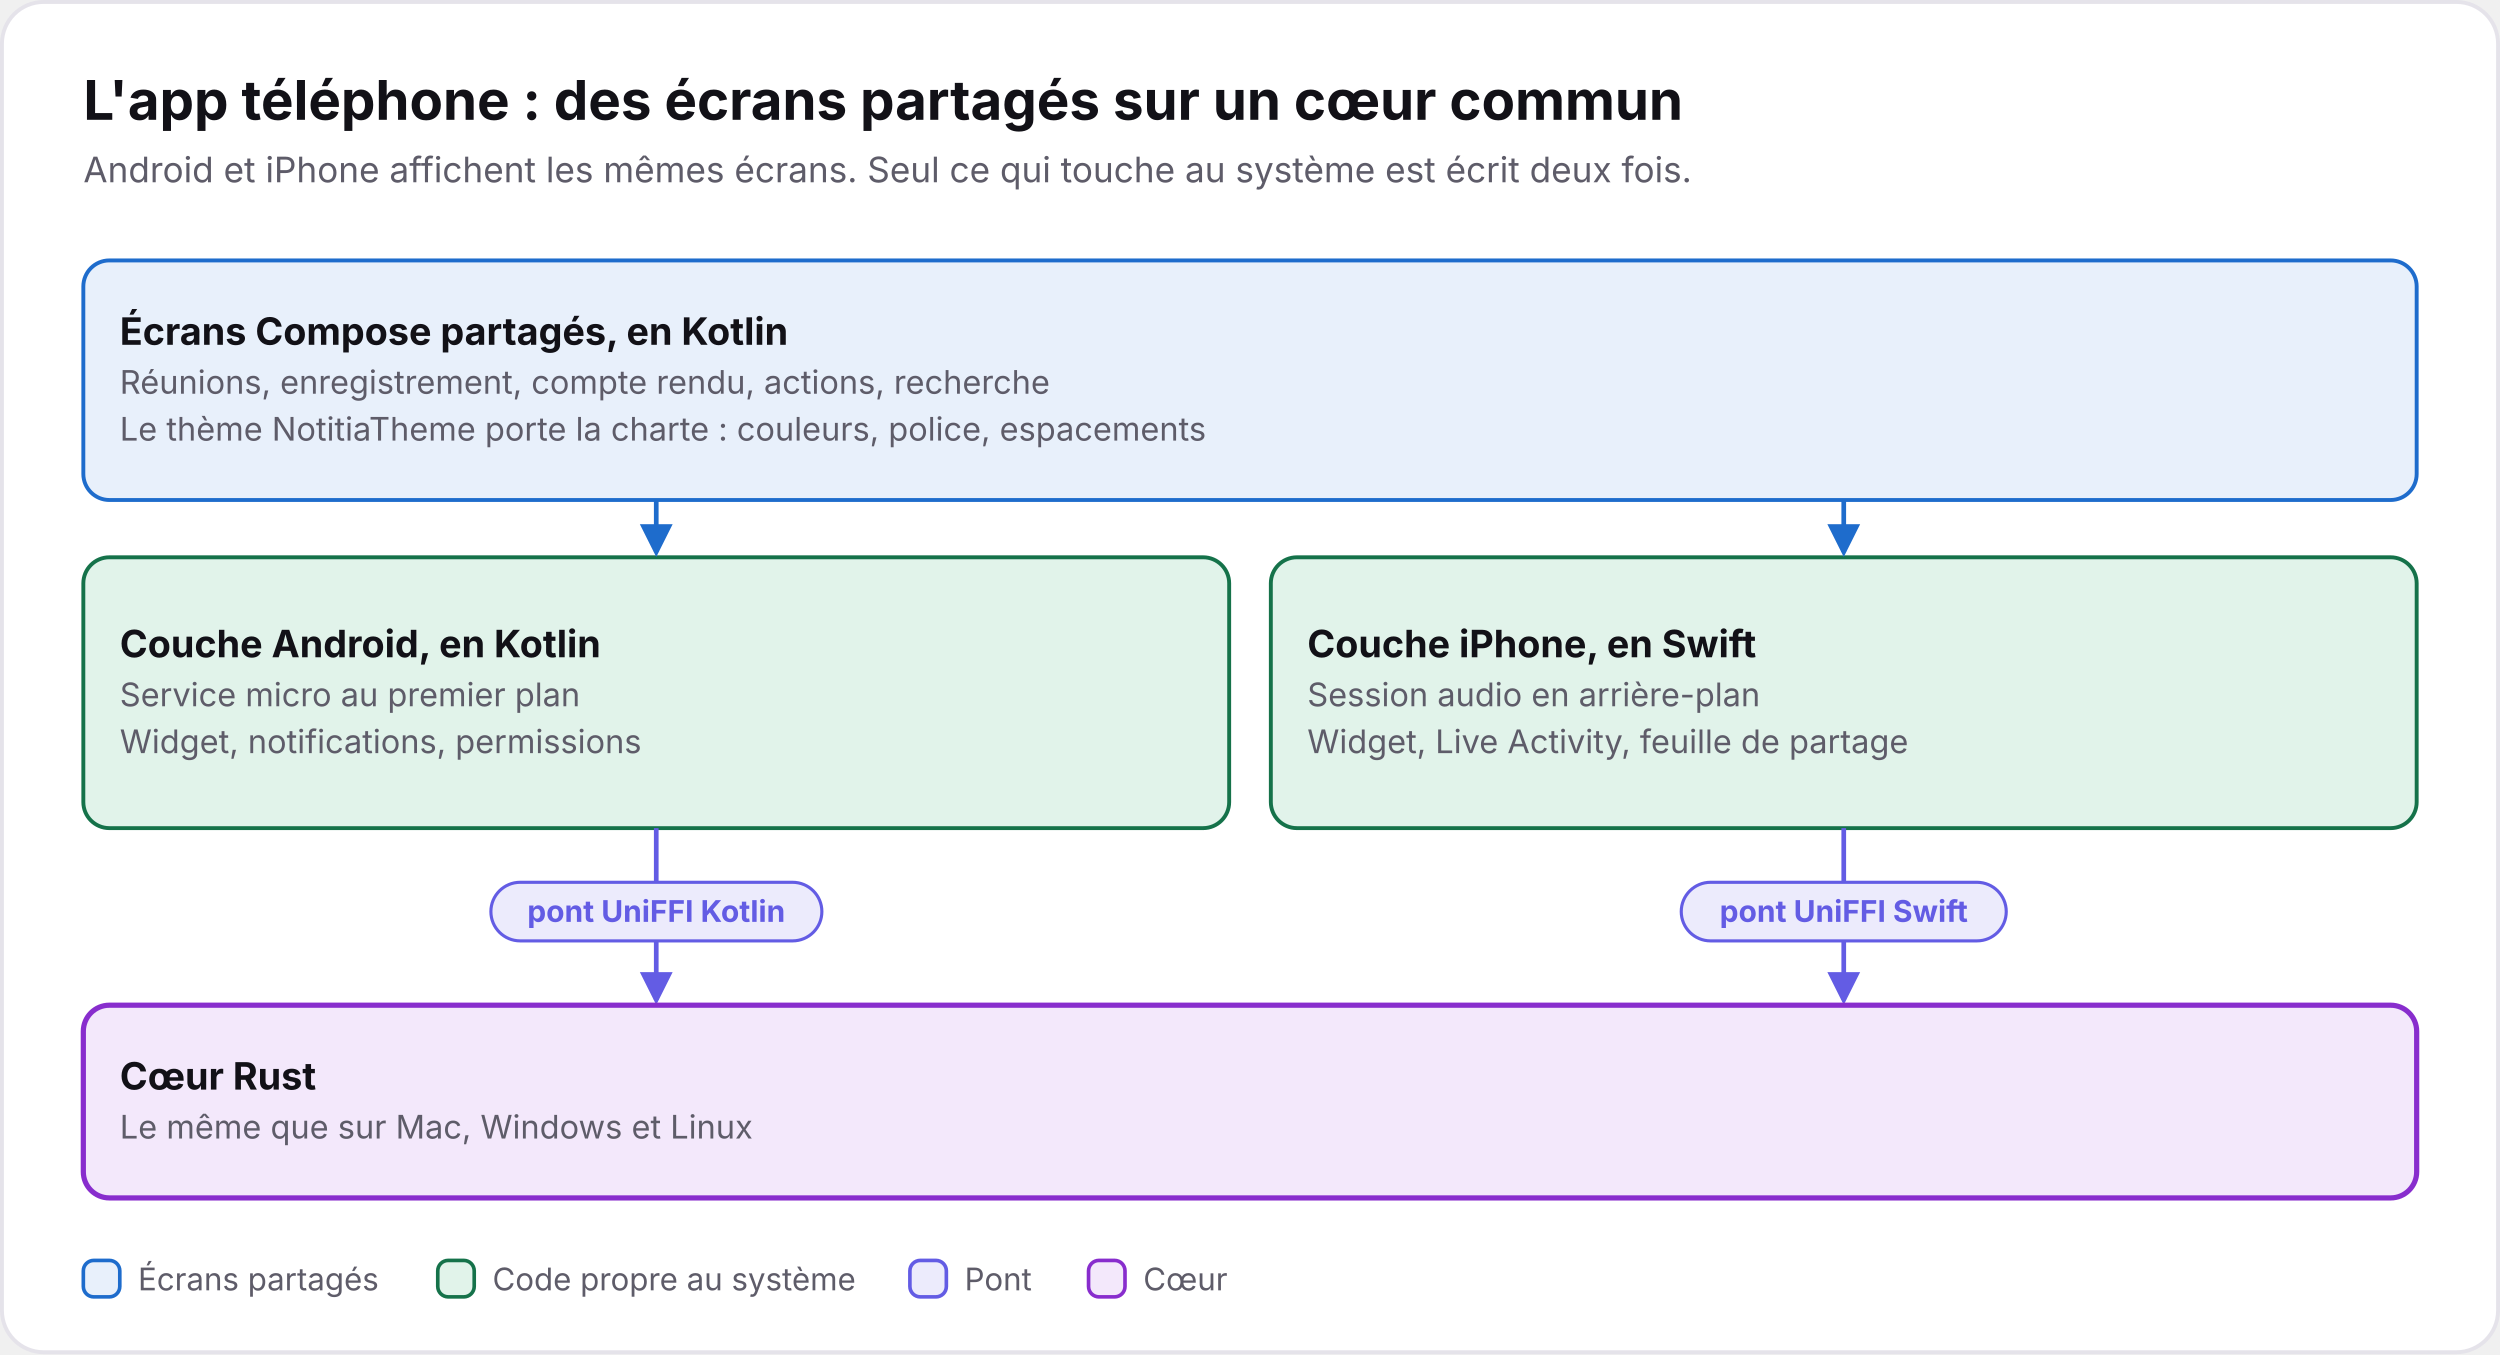
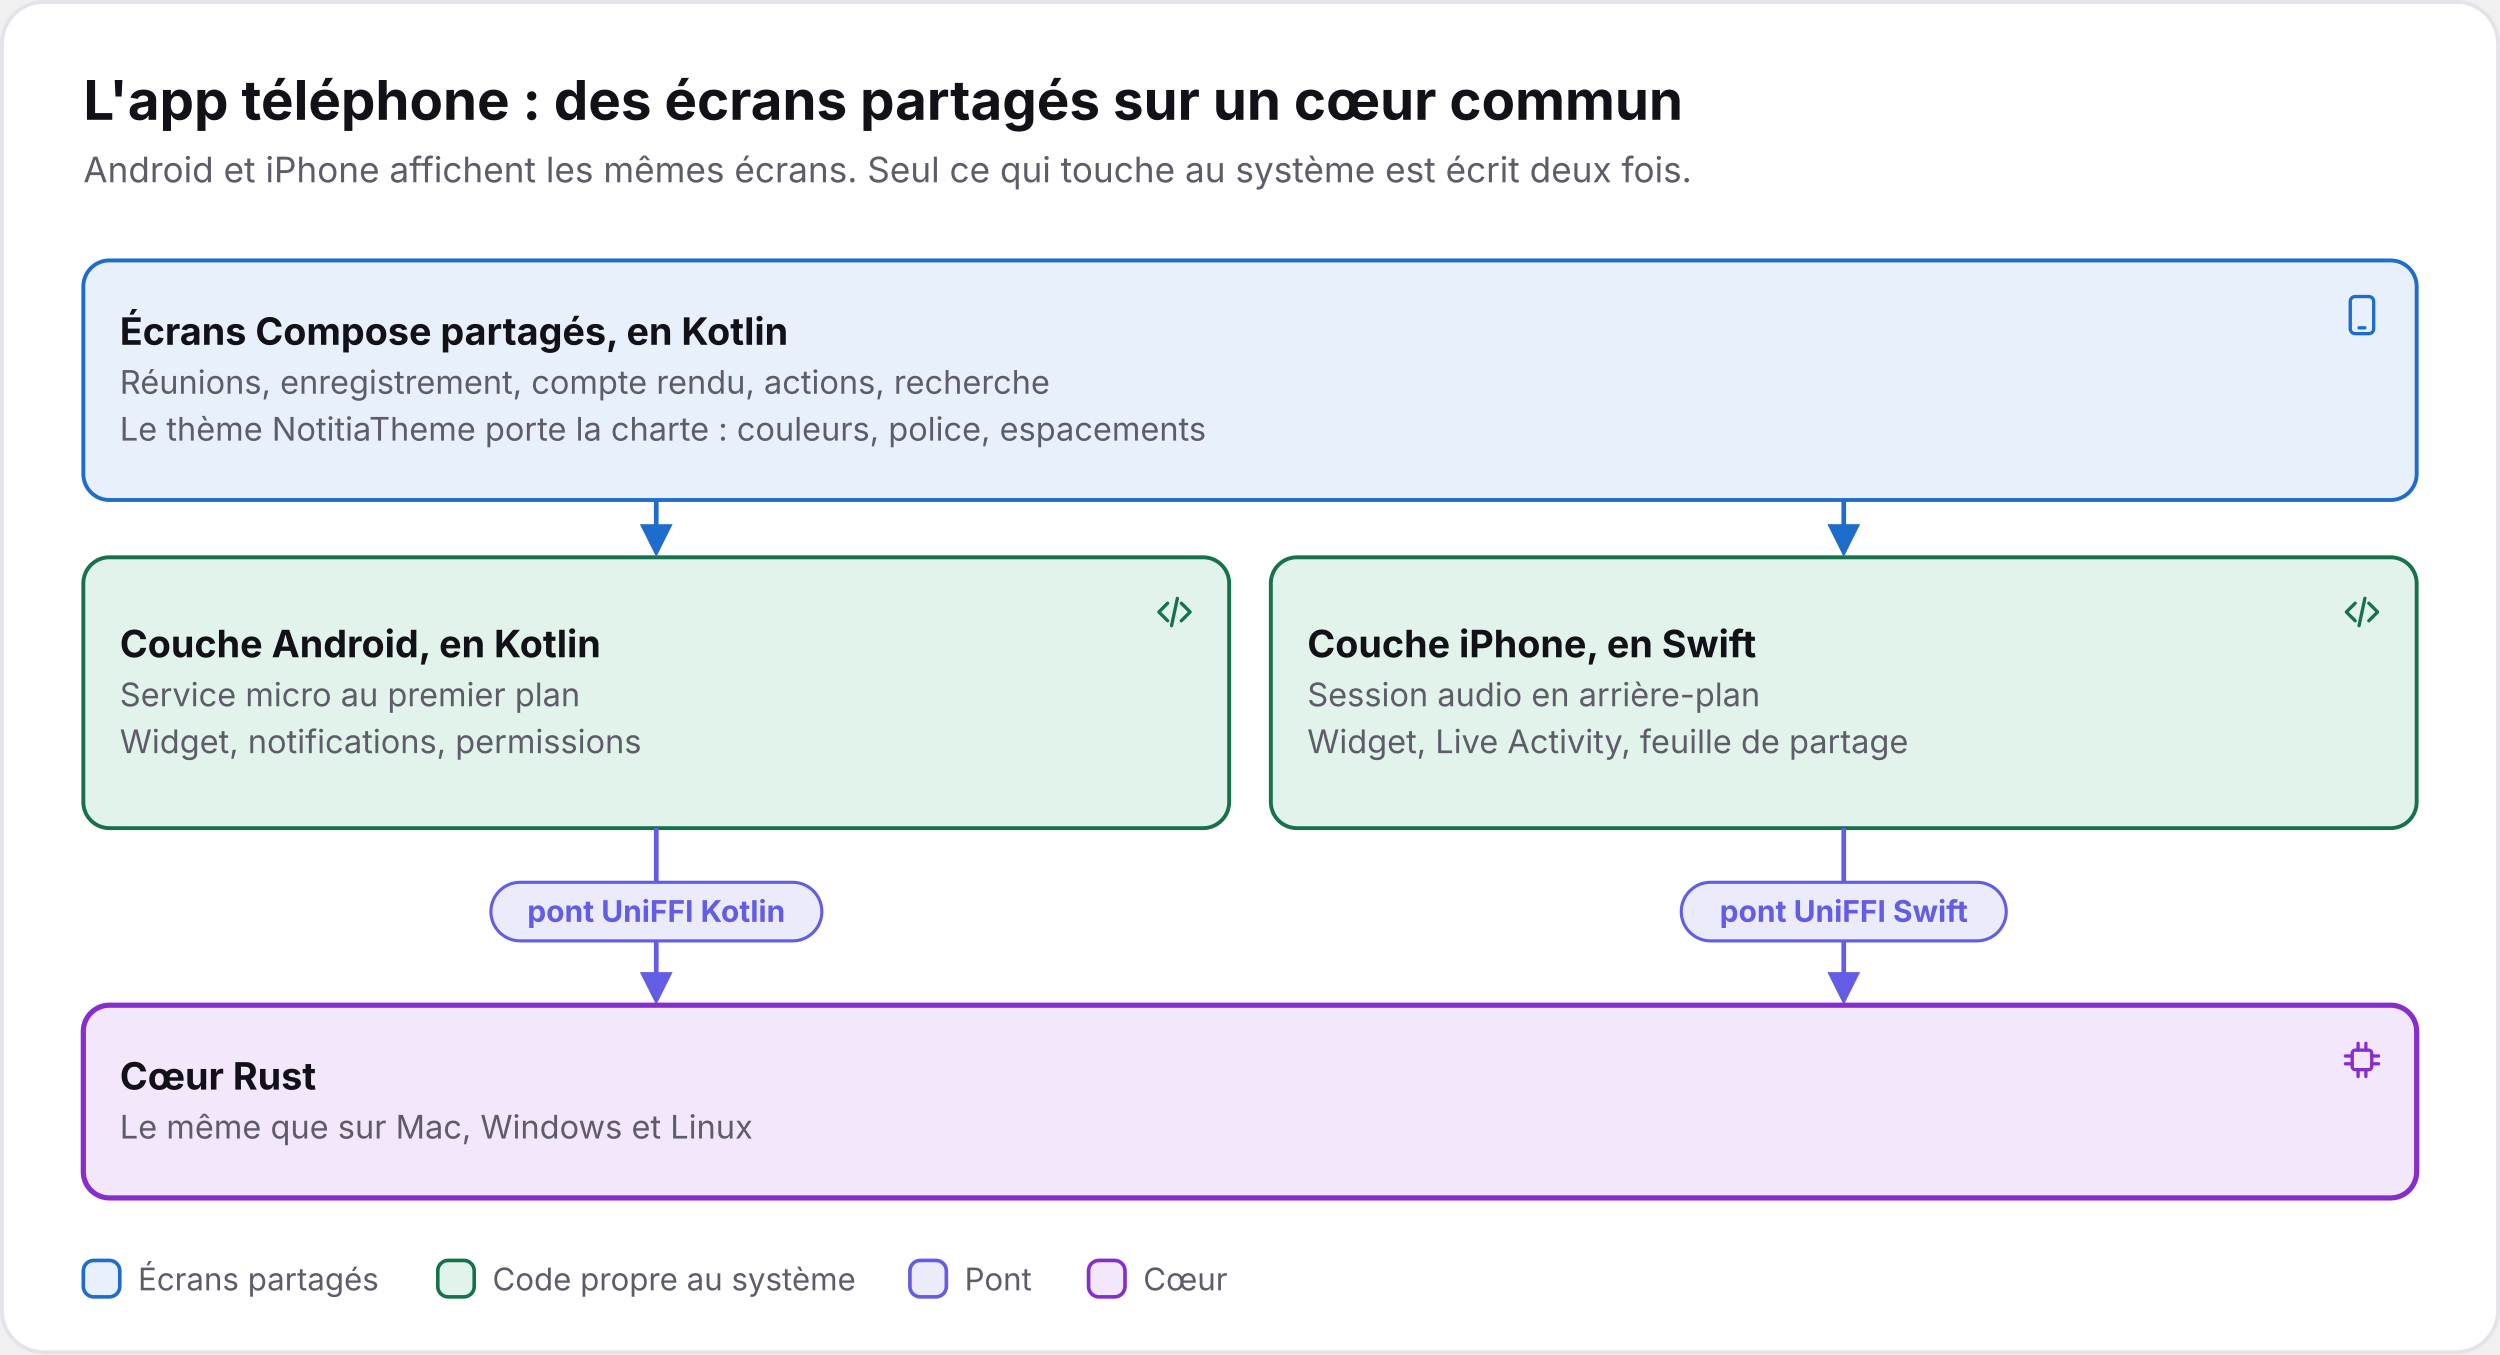
<svg xmlns="http://www.w3.org/2000/svg" viewBox="0 0 960 520" width="960" height="520" role="img" aria-label="L'app téléphone : des écrans partagés sur un cœur commun" font-family="'Schibsted Grotesk','Inter','Segoe UI',system-ui,-apple-system,'Helvetica Neue',Arial,sans-serif">
  <defs>
+     <symbol id="i-telephone" viewBox="0 0 24 24" fill="none" stroke="currentColor" stroke-width="1.7" stroke-linecap="round" stroke-linejoin="round">
+       <rect x="6" y="2.5" width="12" height="19" rx="2.5" />
+       <path d="M10.5 18.5h3" />
+     </symbol>
+     <symbol id="i-code" viewBox="0 0 24 24" fill="none" stroke="currentColor" stroke-width="1.7" stroke-linecap="round" stroke-linejoin="round">
+       <path d="M8.5 7.5L4 12l4.5 4.5M15.5 7.5L20 12l-4.5 4.5M13.5 5l-3 14" />
+     </symbol>
+     <symbol id="i-coeur" viewBox="0 0 24 24" fill="none" stroke="currentColor" stroke-width="1.7" stroke-linecap="round" stroke-linejoin="round">
+       <rect x="7" y="7" width="10" height="10" rx="1.5" />
+       <path d="M10 3.5V7M14 3.5V7M10 17v3.5M14 17v3.5M3.5 10H7M3.5 14H7M17 10h3.5M17 14h3.5" />
+     </symbol>
    <marker id="m1E6CCC" viewBox="0 0 10 10" refX="8.5" refY="5" markerWidth="7" markerHeight="7" orient="auto-start-reverse">
      <path d="M0 0L10 5L0 10z" fill="#1E6CCC" />
    </marker>
    <marker id="m635CE4" viewBox="0 0 10 10" refX="8.5" refY="5" markerWidth="7" markerHeight="7" orient="auto-start-reverse">
      <path d="M0 0L10 5L0 10z" fill="#635CE4" />
    </marker>
  </defs>
  <rect x="0.75" y="0.75" width="958.5" height="518.5" rx="16" fill="#FFFFFF" stroke="#E5E3EA" stroke-width="1.5" />
  <text x="32.0" y="46.0" font-size="21" font-weight="700" fill="#121117" text-anchor="start">L'app téléphone : des écrans partagés sur un cœur commun</text>
  <text x="32.0" y="70.0" font-size="13.5" font-weight="400" fill="#5E5C69" text-anchor="start">Android et iPhone affichent les mêmes écrans. Seul ce qui touche au système est écrit deux fois.</text>
  <rect x="32.0" y="100.0" width="896.0" height="92.0" rx="10" fill="#E8F0FB" stroke="#1E6CCC" stroke-width="1.5" />
  <text x="46.0" y="132.4" font-size="14.5" font-weight="700" fill="#121117" text-anchor="start">Écrans Compose partagés, en Kotlin</text>
  <text x="46.0" y="151.2" font-size="12.5" font-weight="400" fill="#5E5C69" text-anchor="start">Réunions, enregistrement, compte rendu, actions, recherche</text>
  <text x="46.0" y="169.2" font-size="12.5" font-weight="400" fill="#5E5C69" text-anchor="start">Le thème NotitiaTheme porte la charte : couleurs, police, espacements</text>
  <rect x="32.0" y="214.0" width="440.0" height="104.0" rx="10" fill="#E1F3EA" stroke="#15724A" stroke-width="1.5" />
  <text x="46.0" y="252.4" font-size="14.5" font-weight="700" fill="#121117" text-anchor="start">Couche Android, en Kotlin</text>
  <text x="46.0" y="271.2" font-size="12.5" font-weight="400" fill="#5E5C69" text-anchor="start">Service micro au premier plan</text>
  <text x="46.0" y="289.2" font-size="12.5" font-weight="400" fill="#5E5C69" text-anchor="start">Widget, notifications, permissions</text>
  <rect x="488.0" y="214.0" width="440.0" height="104.0" rx="10" fill="#E1F3EA" stroke="#15724A" stroke-width="1.5" />
  <text x="502.0" y="252.4" font-size="14.5" font-weight="700" fill="#121117" text-anchor="start">Couche iPhone, en Swift</text>
  <text x="502.0" y="271.2" font-size="12.5" font-weight="400" fill="#5E5C69" text-anchor="start">Session audio en arrière-plan</text>
  <text x="502.0" y="289.2" font-size="12.5" font-weight="400" fill="#5E5C69" text-anchor="start">Widget, Live Activity, feuille de partage</text>
  <path d="M252.0 192.0 L252.0 212.0" fill="none" stroke="#1E6CCC" stroke-width="1.8" stroke-linejoin="round" marker-end="url(#m1E6CCC)" />
  <path d="M708.0 192.0 L708.0 212.0" fill="none" stroke="#1E6CCC" stroke-width="1.8" stroke-linejoin="round" marker-end="url(#m1E6CCC)" />
  <path d="M252.0 318.0 L252.0 384.0" fill="none" stroke="#635CE4" stroke-width="1.8" stroke-linejoin="round" marker-end="url(#m635CE4)" />
  <rect x="188.5" y="338.8" width="127.1" height="22.5" rx="11.25" fill="#ECEBFC" stroke="#635CE4" stroke-width="1.2" />
  <text x="252.0" y="354.0" font-size="11.5" font-weight="700" fill="#635CE4" text-anchor="middle">pont UniFFI Kotlin</text>
  <path d="M708.0 318.0 L708.0 384.0" fill="none" stroke="#635CE4" stroke-width="1.8" stroke-linejoin="round" marker-end="url(#m635CE4)" />
  <rect x="645.6" y="338.8" width="124.8" height="22.5" rx="11.25" fill="#ECEBFC" stroke="#635CE4" stroke-width="1.2" />
  <text x="708.0" y="354.0" font-size="11.5" font-weight="700" fill="#635CE4" text-anchor="middle">pont UniFFI Swift</text>
  <rect x="32.0" y="386.0" width="896.0" height="74.0" rx="10" fill="#F3E8FB" stroke="#882DCD" stroke-width="2" />
  <text x="46.0" y="418.4" font-size="14.5" font-weight="700" fill="#121117" text-anchor="start">Cœur Rust</text>
  <text x="46.0" y="437.2" font-size="12.5" font-weight="400" fill="#5E5C69" text-anchor="start">Le même que sur Mac, Windows et Linux</text>
  <rect x="32.0" y="484.0" width="14.0" height="14.0" rx="4" fill="#E8F0FB" stroke="#1E6CCC" stroke-width="1.4" />
  <text x="53.0" y="495.5" font-size="12" font-weight="400" fill="#5E5C69" text-anchor="start">Écrans partagés</text>
  <rect x="168.1" y="484.0" width="14.0" height="14.0" rx="4" fill="#E1F3EA" stroke="#15724A" stroke-width="1.4" />
  <text x="189.1" y="495.5" font-size="12" font-weight="400" fill="#5E5C69" text-anchor="start">Code propre au système</text>
  <rect x="349.4" y="484.0" width="14.0" height="14.0" rx="4" fill="#ECEBFC" stroke="#635CE4" stroke-width="1.4" />
  <text x="370.4" y="495.5" font-size="12" font-weight="400" fill="#5E5C69" text-anchor="start">Pont</text>
  <rect x="418.0" y="484.0" width="14.0" height="14.0" rx="4" fill="#F3E8FB" stroke="#882DCD" stroke-width="1.4" />
  <text x="439.0" y="495.5" font-size="12" font-weight="400" fill="#5E5C69" text-anchor="start">Cœur</text>
+   <use href="#i-telephone" x="898.0" y="112.0" width="18" height="18" color="#1E6CCC" />
+   <use href="#i-code" x="442.0" y="226.0" width="18" height="18" color="#15724A" />
+   <use href="#i-code" x="898.0" y="226.0" width="18" height="18" color="#15724A" />
+   <use href="#i-coeur" x="898.0" y="398.0" width="18" height="18" color="#882DCD" />
</svg>
